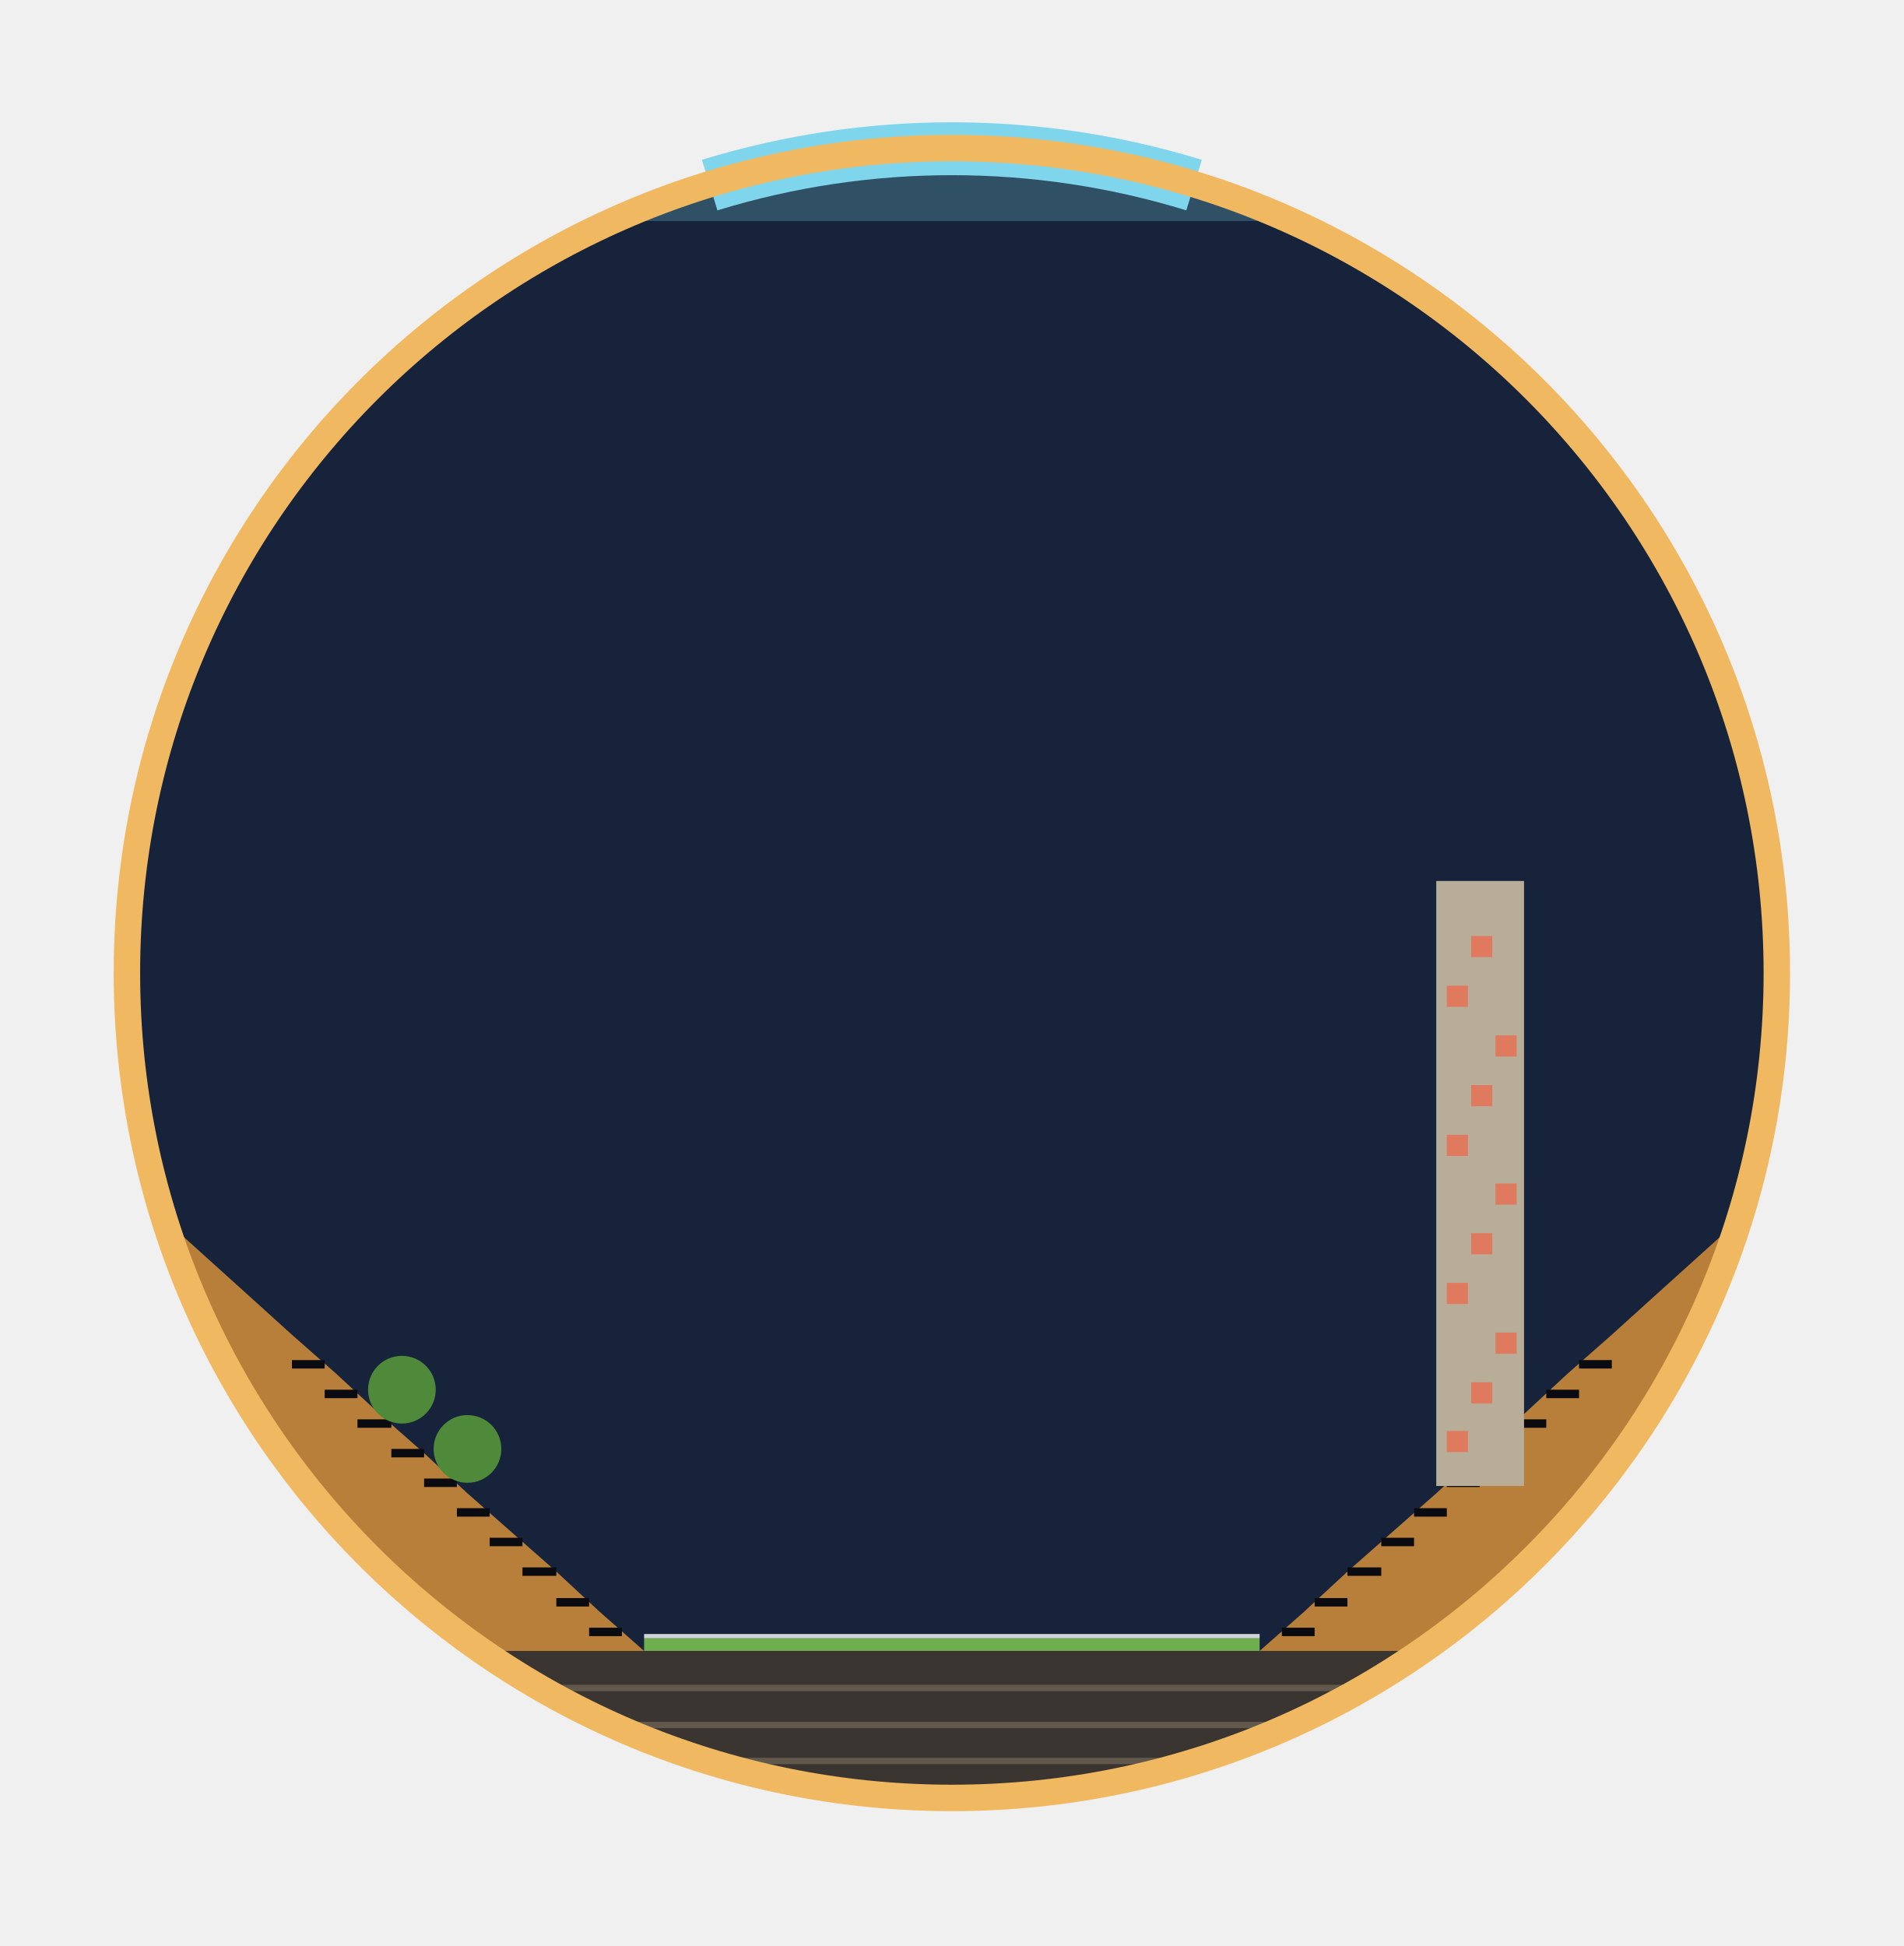
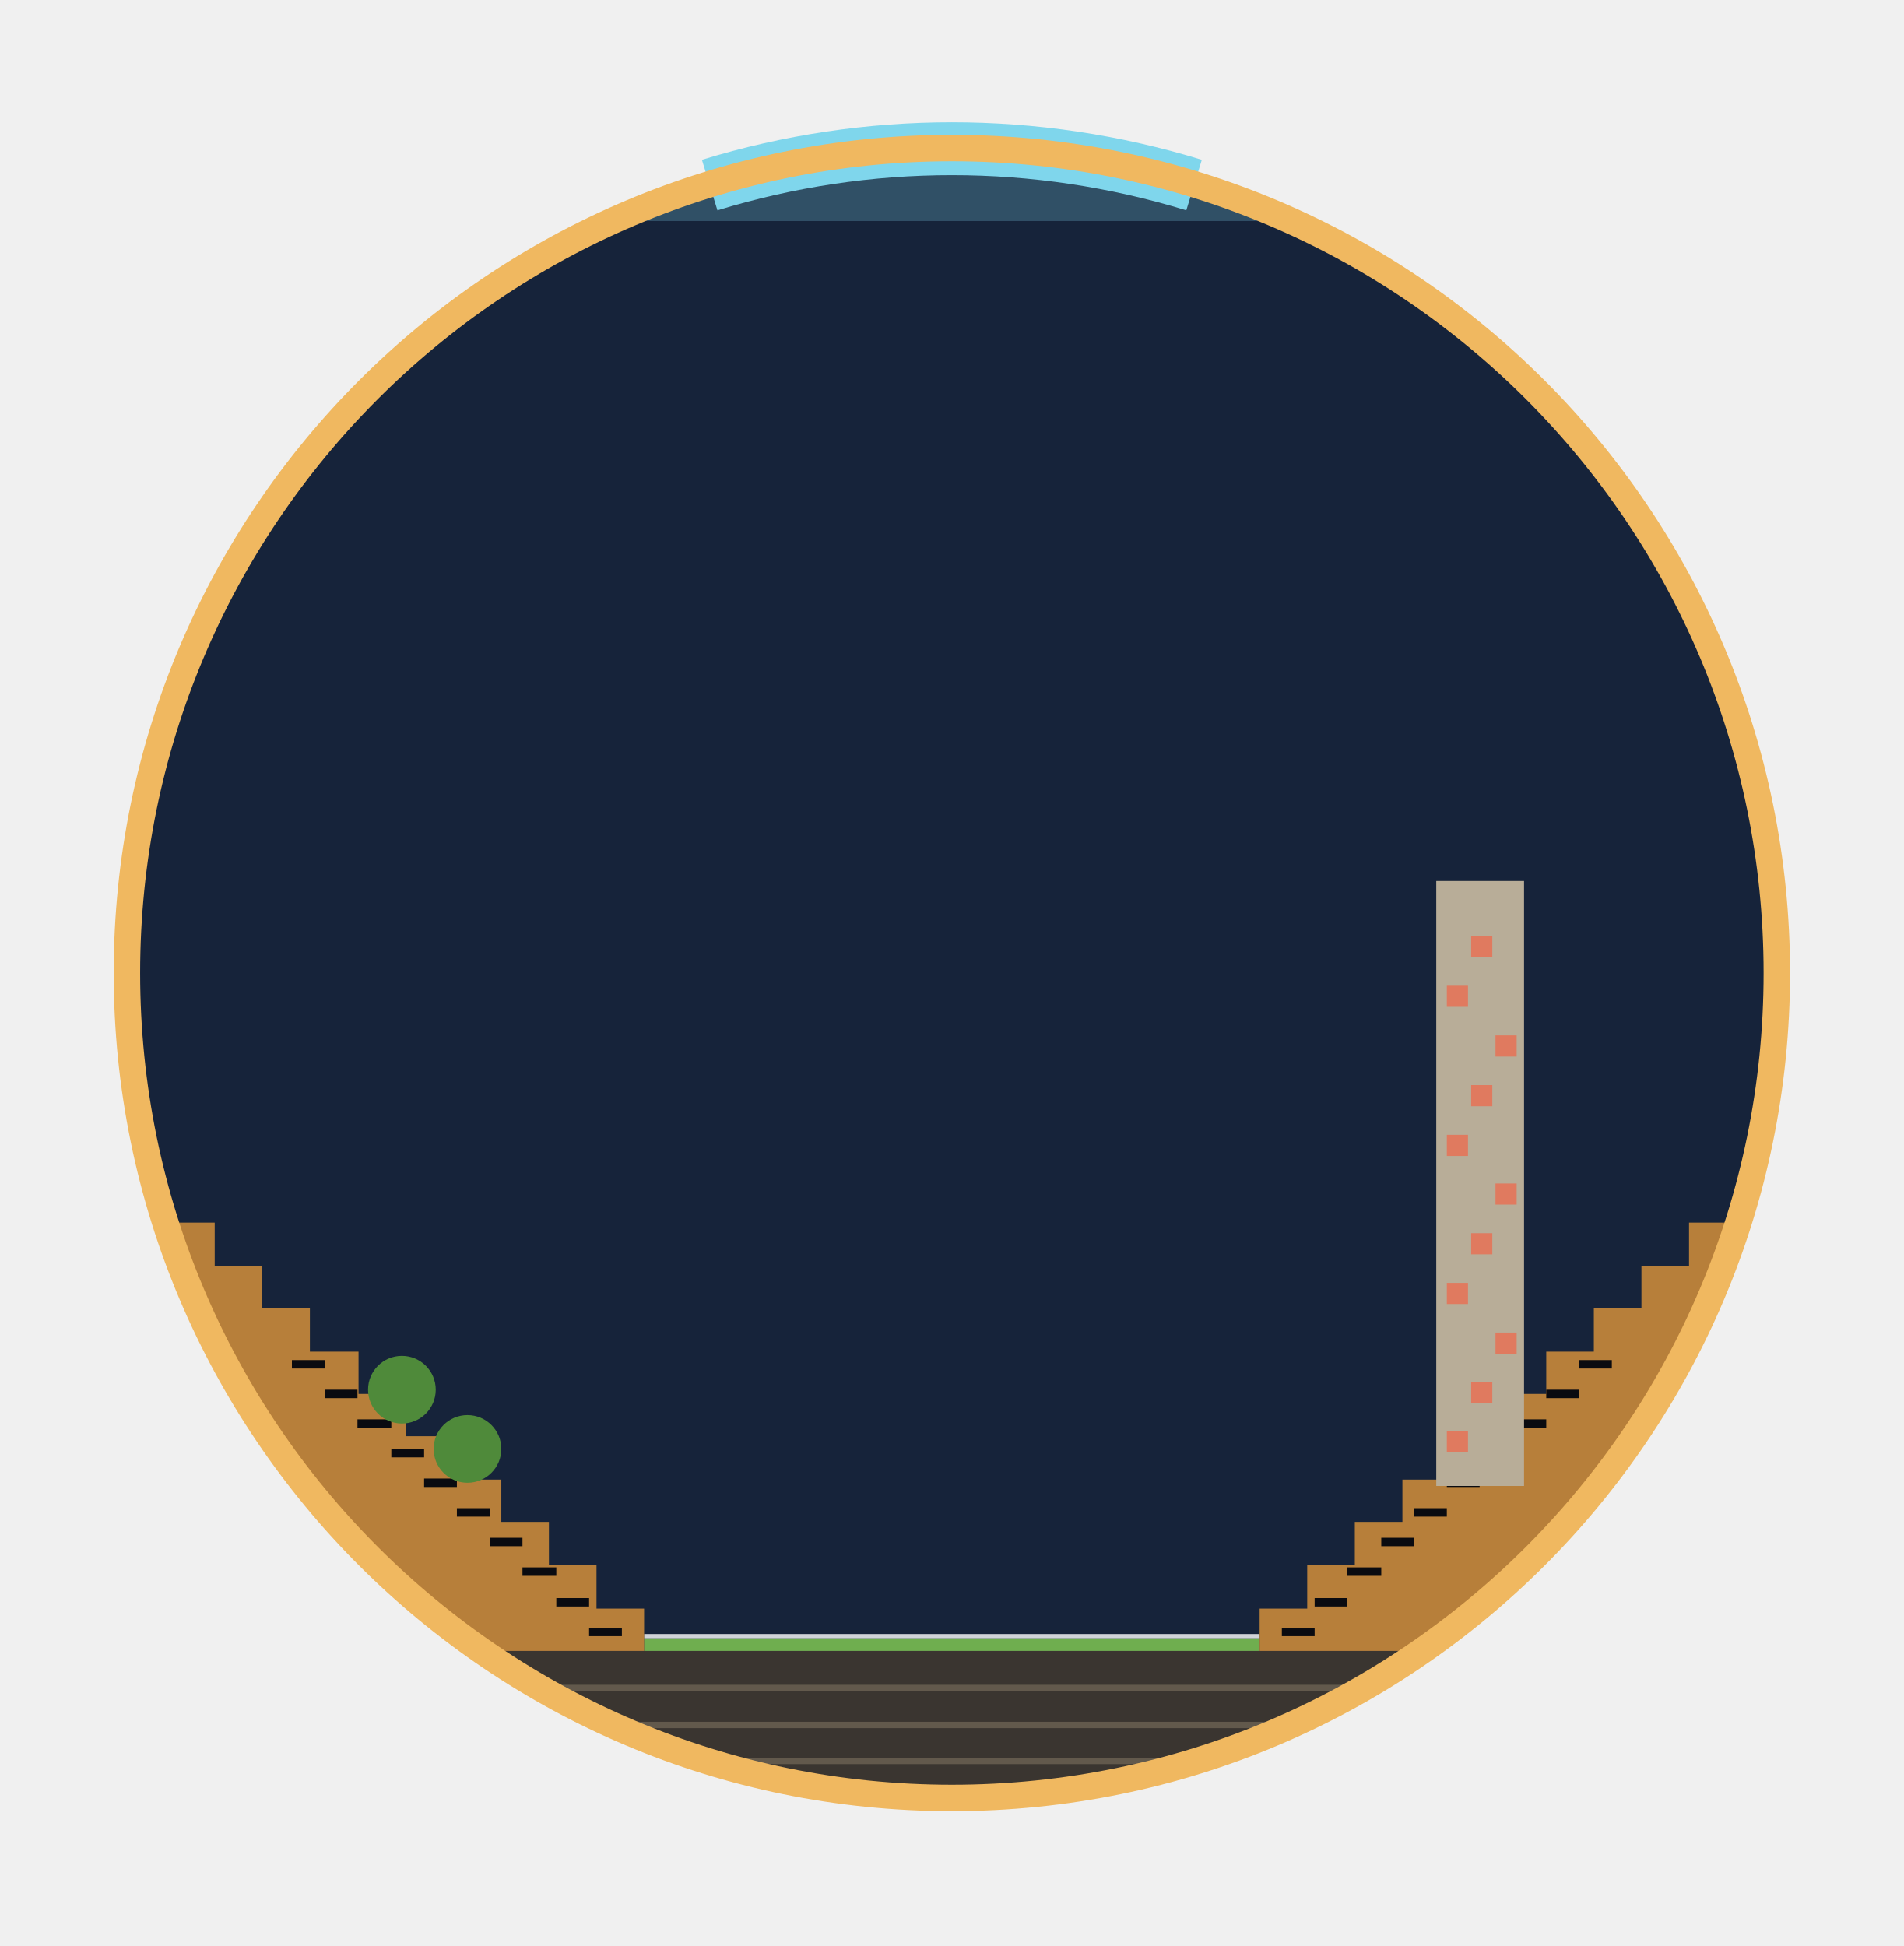
<svg xmlns="http://www.w3.org/2000/svg" width="180" height="184" viewBox="0 0 180 184" role="img" aria-label="park cell cross-section">
  <defs>
    <clipPath id="cpark">
      <circle cx="90" cy="92" r="78" />
    </clipPath>
  </defs>
  <circle cx="90" cy="92" r="78" fill="#16233a" />
  <g clip-path="url(#cpark)">
    <rect x="6.8" y="156.1" width="166.4" height="13.9" fill="#3a3530" opacity="1" />
    <line x1="6.8" y1="166.5" x2="173.2" y2="166.5" stroke="#6b6252" stroke-width="0.6" opacity="0.8" />
    <line x1="6.8" y1="163.1" x2="173.2" y2="163.1" stroke="#6b6252" stroke-width="0.6" opacity="0.8" />
    <line x1="6.8" y1="159.6" x2="173.2" y2="159.6" stroke="#6b6252" stroke-width="0.6" opacity="0.8" />
    <rect x="60.9" y="154.9" width="58.2" height="1.2" fill="#6fae4f" opacity="1" />
    <rect x="60.9" y="154.5" width="58.2" height="0.4" fill="#ffffff" opacity="0.8" />
-     <polygon points="6.8,156.1 6.8,107.5 11.0,111.2 15.1,114.9 19.3,118.7 23.4,122.4 27.6,126.2 31.8,129.9 35.9,133.7 40.1,137.4 44.2,141.2 48.4,144.9 52.6,148.6 56.7,152.4 60.9,156.1 65.0,156.1 69.2,156.1 73.4,156.1 77.5,156.1 81.7,156.1 85.8,156.1 90.0,156.1 94.2,156.1 98.3,156.1 102.5,156.1 106.6,156.1 110.8,156.1 115.0,156.1 119.1,156.1 123.3,152.4 127.4,148.6 131.6,144.9 135.8,141.2 139.9,137.4 144.1,133.7 148.2,129.9 152.4,126.2 156.6,122.4 160.7,118.7 164.9,114.9 169.0,111.2 173.2,107.5 173.2,156.1" fill="#c98a3a" opacity="0.9" />
+     <polygon points="6.8,156.1 6.8,107.5 11.3,107.5 11.3,111.5 15.8,111.5 15.8,115.6 20.3,115.6 20.3,119.7 24.8,119.7 24.8,123.7 29.3,123.7 29.3,127.8 33.9,127.8 33.9,131.8 38.4,131.8 38.4,135.8 42.9,135.8 42.9,139.9 47.4,139.9 47.4,143.9 51.9,143.9 51.9,148.0 56.4,148.0 56.4,152.1 60.9,152.1 60.9,156.1" fill="#c98a3a" opacity="0.9" />
+     <polygon points="173.2,156.1 173.2,107.5 168.7,107.5 168.7,111.5 164.2,111.5 164.2,115.6 159.7,115.6 159.7,119.7 155.2,119.7 155.2,123.7 150.7,123.7 150.7,127.8 146.2,127.8 146.2,131.8 141.6,131.8 141.6,135.8 137.1,135.8 137.1,139.9 132.6,139.9 132.6,143.9 128.1,143.9 128.1,148.0 123.6,148.0 123.6,152.1 119.1,152.1 119.1,156.1" fill="#c98a3a" opacity="0.9" />
    <line x1="58.8" y1="154.3" x2="55.7" y2="154.3" stroke="#0a0b10" stroke-width=".8" />
    <line x1="55.7" y1="151.5" x2="52.6" y2="151.5" stroke="#0a0b10" stroke-width=".8" />
    <line x1="52.6" y1="148.6" x2="49.4" y2="148.6" stroke="#0a0b10" stroke-width=".8" />
    <line x1="49.4" y1="145.8" x2="46.3" y2="145.8" stroke="#0a0b10" stroke-width=".8" />
    <line x1="46.3" y1="143.0" x2="43.2" y2="143.0" stroke="#0a0b10" stroke-width=".8" />
    <line x1="43.2" y1="140.2" x2="40.1" y2="140.2" stroke="#0a0b10" stroke-width=".8" />
    <line x1="40.1" y1="137.4" x2="37.0" y2="137.4" stroke="#0a0b10" stroke-width=".8" />
    <line x1="37.0" y1="134.6" x2="33.8" y2="134.6" stroke="#0a0b10" stroke-width=".8" />
    <line x1="33.8" y1="131.8" x2="30.7" y2="131.8" stroke="#0a0b10" stroke-width=".8" />
    <line x1="30.7" y1="129.0" x2="27.6" y2="129.0" stroke="#0a0b10" stroke-width=".8" />
    <line x1="121.2" y1="154.3" x2="124.3" y2="154.3" stroke="#0a0b10" stroke-width=".8" />
    <line x1="124.3" y1="151.5" x2="127.4" y2="151.5" stroke="#0a0b10" stroke-width=".8" />
    <line x1="127.4" y1="148.6" x2="130.6" y2="148.6" stroke="#0a0b10" stroke-width=".8" />
    <line x1="130.6" y1="145.8" x2="133.7" y2="145.8" stroke="#0a0b10" stroke-width=".8" />
    <line x1="133.7" y1="143.0" x2="136.8" y2="143.0" stroke="#0a0b10" stroke-width=".8" />
    <line x1="136.8" y1="140.2" x2="139.9" y2="140.2" stroke="#0a0b10" stroke-width=".8" />
    <line x1="139.9" y1="137.4" x2="143.0" y2="137.4" stroke="#0a0b10" stroke-width=".8" />
    <line x1="143.0" y1="134.6" x2="146.2" y2="134.6" stroke="#0a0b10" stroke-width=".8" />
    <line x1="146.2" y1="131.8" x2="149.3" y2="131.8" stroke="#0a0b10" stroke-width=".8" />
    <line x1="149.3" y1="129.0" x2="152.4" y2="129.0" stroke="#0a0b10" stroke-width=".8" />
    <rect x="135.8" y="83.3" width="8.3" height="57.2" fill="#b8ad98" />
    <rect x="136.8" y="135.3" width="2" height="2" fill="#e07a5f" />
    <rect x="139.1" y="130.7" width="2" height="2" fill="#e07a5f" />
    <rect x="141.4" y="126.0" width="2" height="2" fill="#e07a5f" />
    <rect x="136.8" y="121.3" width="2" height="2" fill="#e07a5f" />
    <rect x="139.1" y="116.6" width="2" height="2" fill="#e07a5f" />
    <rect x="141.4" y="111.9" width="2" height="2" fill="#e07a5f" />
    <rect x="136.8" y="107.3" width="2" height="2" fill="#e07a5f" />
    <rect x="139.1" y="102.6" width="2" height="2" fill="#e07a5f" />
    <rect x="141.4" y="97.9" width="2" height="2" fill="#e07a5f" />
    <rect x="136.8" y="93.2" width="2" height="2" fill="#e07a5f" />
    <rect x="139.1" y="88.5" width="2" height="2" fill="#e07a5f" />
    <circle cx="38.0" cy="131.4" r="3.2" fill="#4f8a3a" />
    <circle cx="44.2" cy="137.0" r="3.2" fill="#4f8a3a" />
    <rect x="6.8" y="14.0" width="166.4" height="6.9" fill="#7fd6ec" opacity="0.25" />
  </g>
  <path d="M67.1 17.5 A78 78 0 0 1 112.9 17.5" fill="none" stroke="#7fd6ec" stroke-width="5" />
  <circle cx="90" cy="92" r="78" fill="none" stroke="#f0b860" stroke-width="2.5" />
</svg>
